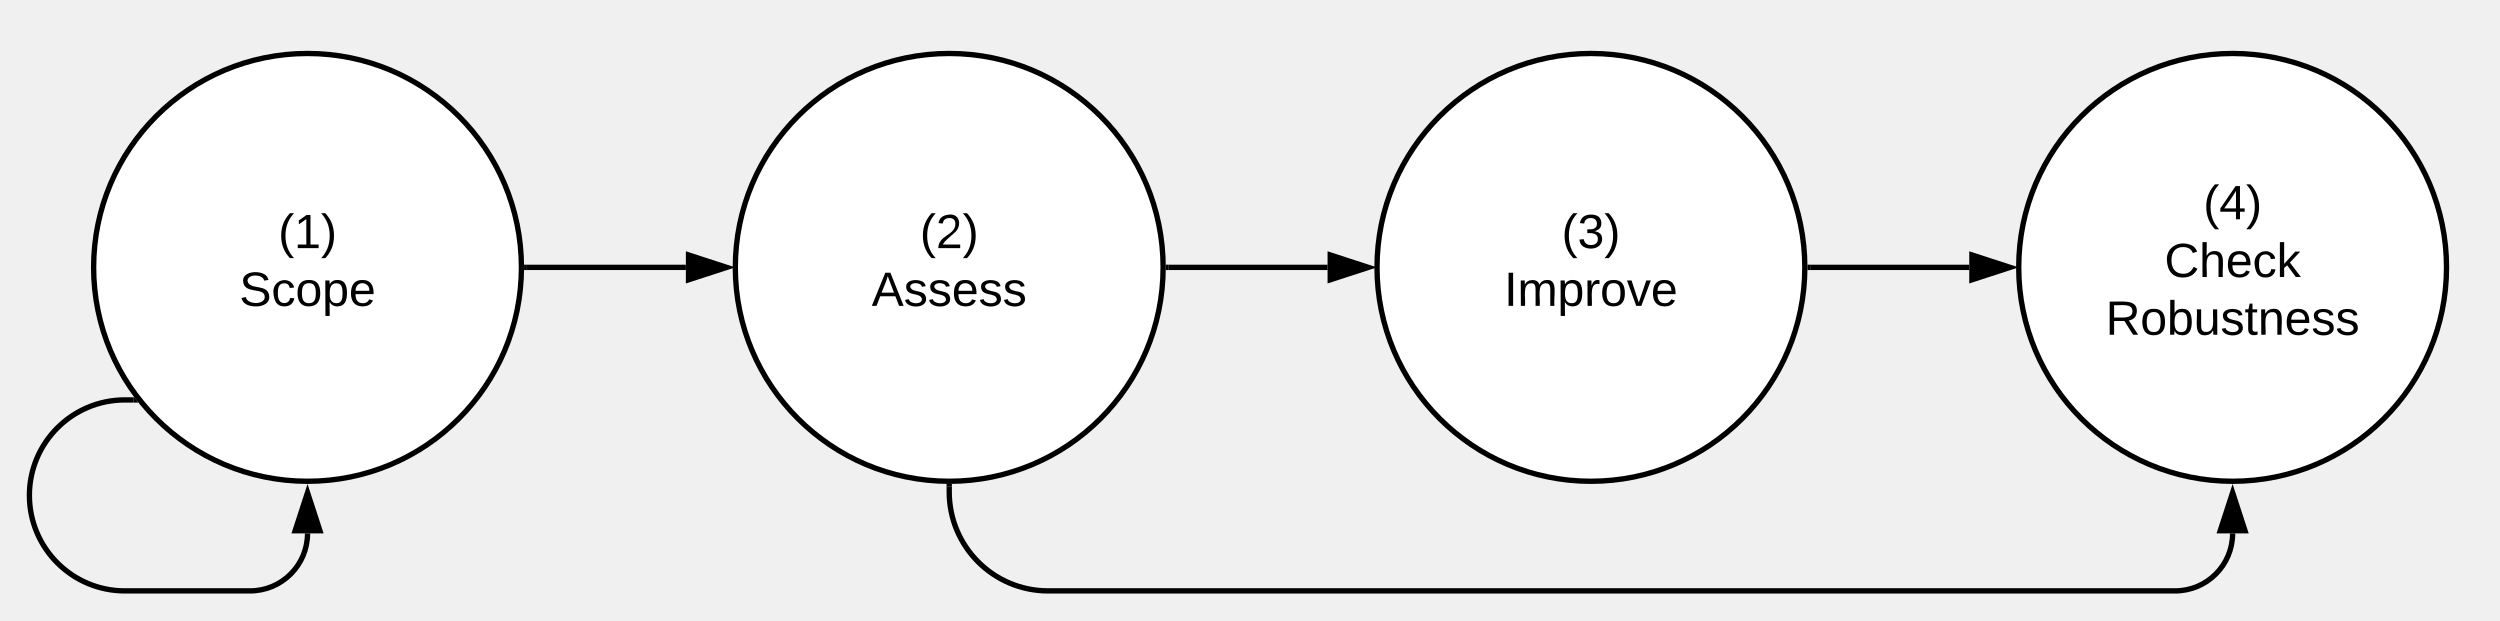
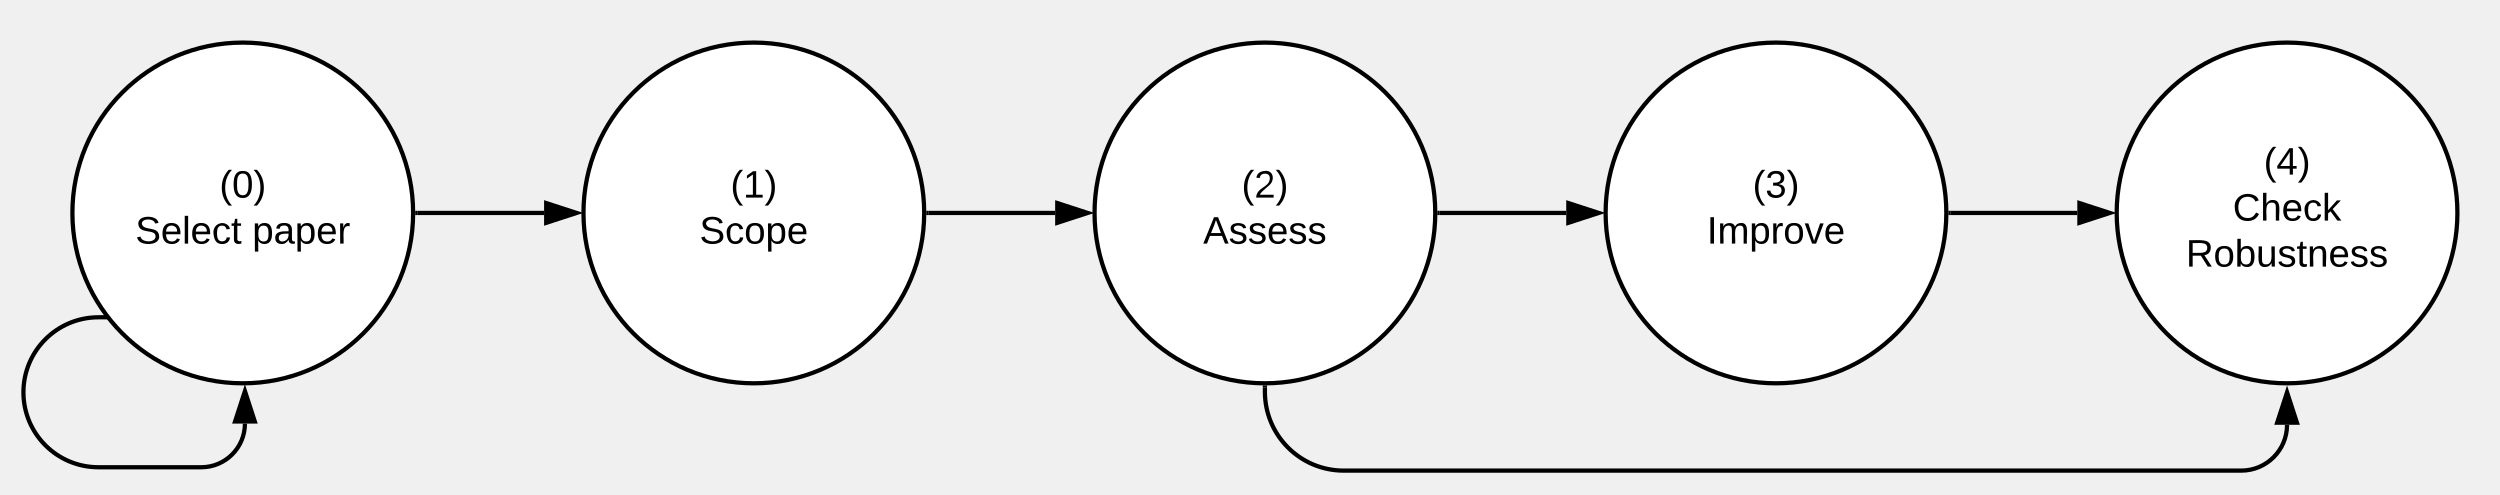
- <svg xmlns="http://www.w3.org/2000/svg" xmlns:ns1="lucid" xmlns:xlink="http://www.w3.org/1999/xlink" width="935.02" height="232">
-   <g transform="translate(-284.9824 -220)" ns1:page-tab-id="0_0">
+ <svg xmlns="http://www.w3.org/2000/svg" xmlns:ns1="lucid" xmlns:xlink="http://www.w3.org/1999/xlink" width="1174" height="232">
+   <g transform="translate(-46 -220)" ns1:page-tab-id="0_0">
    <path d="M480 320c0 44.18-35.82 80-80 80s-80-35.82-80-80 35.82-80 80-80 80 35.82 80 80z" stroke="#000" stroke-width="2" fill="#fff" />
    <use xlink:href="#a" transform="matrix(1,0,0,1,325,245) translate(64.05 67.8)" />
    <use xlink:href="#b" transform="matrix(1,0,0,1,325,245) translate(49.5 89.4)" />
    <path d="M720 320c0 44.18-35.82 80-80 80s-80-35.82-80-80 35.82-80 80-80 80 35.82 80 80z" stroke="#000" stroke-width="2" fill="#fff" />
    <use xlink:href="#c" transform="matrix(1,0,0,1,565,245) translate(64.05 67.8)" />
    <use xlink:href="#d" transform="matrix(1,0,0,1,565,245) translate(46 89.4)" />
    <path d="M862 360h58.5M862.03 360H861" stroke="#000" stroke-width="2" fill="none" />
    <path d="M935.76 360l-14.26 4.64v-9.28z" stroke="#000" stroke-width="2" />
-     <path d="M334.98 369.57h-3.28c-19.73 0-35.72 16-35.72 35.7 0 19.74 16 35.73 35.72 35.73h46.8c11.87 0 21.5-9.63 21.5-21.5" stroke="#000" stroke-width="2" fill="none" />
-     <path d="M336.77 370.57h-1.8v-2h.23z" />
-     <path d="M400 404.24l4.64 14.26h-9.28z" stroke="#000" stroke-width="2" />
    <path d="M640 402v2c0 20.43 16.57 37 37 37h421.5c11.87 0 21.5-9.63 21.5-21.5" stroke="#000" stroke-width="2" fill="none" />
    <path d="M640 401h1v1.03h-2v-1.06z" />
    <path d="M1120 404.24l4.64 14.26h-9.28z" stroke="#000" stroke-width="2" />
    <path d="M960 320c0 44.18-35.82 80-80 80s-80-35.82-80-80 35.82-80 80-80 80 35.82 80 80z" stroke="#000" stroke-width="2" fill="#fff" />
    <use xlink:href="#e" transform="matrix(1,0,0,1,805,245) translate(64.05 67.8)" />
    <use xlink:href="#f" transform="matrix(1,0,0,1,805,245) translate(42.55 89.4)" />
    <path d="M1200 320c0 44.18-35.82 80-80 80s-80-35.82-80-80 35.82-80 80-80 80 35.82 80 80z" stroke="#000" stroke-width="2" fill="#fff" />
    <use xlink:href="#g" transform="matrix(1,0,0,1,1045,245) translate(64.05 57)" />
    <use xlink:href="#h" transform="matrix(1,0,0,1,1045,245) translate(49.525 78.6)" />
    <use xlink:href="#i" transform="matrix(1,0,0,1,1045,245) translate(27.525 100.2)" />
    <path d="M482 320h59.5" stroke="#000" stroke-width="2" fill="none" />
    <path d="M482.03 321h-1.06l.03-1v-1h1.03z" />
    <path d="M556.76 320l-14.26 4.64v-9.28z" stroke="#000" stroke-width="2" />
    <path d="M722 320h59.5" stroke="#000" stroke-width="2" fill="none" />
    <path d="M722.03 321h-1.06l.03-1v-1h1.03z" />
    <path d="M796.76 320l-14.26 4.64v-9.28z" stroke="#000" stroke-width="2" />
    <path d="M962 320h59.5" stroke="#000" stroke-width="2" fill="none" />
    <path d="M962.03 321h-1.06l.03-1v-1h1.03z" />
    <path d="M1036.76 320l-14.26 4.64v-9.28z" stroke="#000" stroke-width="2" />
+     <path d="M240 320c0 44.18-35.82 80-80 80s-80-35.82-80-80 35.82-80 80-80 80 35.82 80 80z" stroke="#000" stroke-width="2" fill="#fff" />
+     <use xlink:href="#j" transform="matrix(1,0,0,1,85,245) translate(64.05 67.8)" />
+     <use xlink:href="#k" transform="matrix(1,0,0,1,85,245) translate(24.55 89.4)" />
+     <use xlink:href="#l" transform="matrix(1,0,0,1,85,245) translate(79.5 89.4)" />
+     <path d="M242 320h59.5" stroke="#000" stroke-width="2" fill="none" />
+     <path d="M242.03 321h-1.06l.03-1v-1h1.03z" />
+     <path d="M316.76 320l-14.26 4.64v-9.28z" stroke="#000" stroke-width="2" />
+     <path d="M96 369h-3.78C72.77 369 57 384.77 57 404.22c0 19.44 15.77 35.2 35.22 35.2h48.3c11.32 0 20.5-9.17 20.5-20.5M95.97 369H97" stroke="#000" stroke-width="2" fill="none" />
+     <path d="M161.02 403.67l4.63 14.26h-9.27z" stroke="#000" stroke-width="2" />
    <defs>
-       <path d="M87 75C49 33 22-17 22-94c0-76 28-126 65-167h31c-38 41-64 92-64 168S80 34 118 75H87" id="j" />
-       <path d="M27 0v-27h64v-190l-56 39v-29l58-41h29v221h61V0H27" id="k" />
-       <path d="M33-261c38 41 65 92 65 168S71 34 33 75H2C39 34 66-17 66-93S39-220 2-261h31" id="l" />
+       <path d="M87 75C49 33 22-17 22-94c0-76 28-126 65-167h31c-38 41-64 92-64 168S80 34 118 75H87" id="m" />
+       <path d="M27 0v-27h64v-190l-56 39v-29l58-41h29v221h61V0H27" id="n" />
+       <path d="M33-261c38 41 65 92 65 168S71 34 33 75H2C39 34 66-17 66-93S39-220 2-261h31" id="o" />
      <g id="a">
-         <use transform="matrix(0.05,0,0,0.05,0,0)" xlink:href="#j" />
-         <use transform="matrix(0.05,0,0,0.05,5.95,0)" xlink:href="#k" />
-         <use transform="matrix(0.05,0,0,0.05,15.95,0)" xlink:href="#l" />
+         <use transform="matrix(0.05,0,0,0.05,0,0)" xlink:href="#m" />
+         <use transform="matrix(0.05,0,0,0.05,5.95,0)" xlink:href="#n" />
+         <use transform="matrix(0.05,0,0,0.05,15.95,0)" xlink:href="#o" />
      </g>
-       <path d="M185-189c-5-48-123-54-124 2 14 75 158 14 163 119 3 78-121 87-175 55-17-10-28-26-33-46l33-7c5 56 141 63 141-1 0-78-155-14-162-118-5-82 145-84 179-34 5 7 8 16 11 25" id="m" />
-       <path d="M96-169c-40 0-48 33-48 73s9 75 48 75c24 0 41-14 43-38l32 2c-6 37-31 61-74 61-59 0-76-41-82-99-10-93 101-131 147-64 4 7 5 14 7 22l-32 3c-4-21-16-35-41-35" id="n" />
-       <path d="M100-194c62-1 85 37 85 99 1 63-27 99-86 99S16-35 15-95c0-66 28-99 85-99zM99-20c44 1 53-31 53-75 0-43-8-75-51-75s-53 32-53 75 10 74 51 75" id="o" />
-       <path d="M115-194c55 1 70 41 70 98S169 2 115 4C84 4 66-9 55-30l1 105H24l-1-265h31l2 30c10-21 28-34 59-34zm-8 174c40 0 45-34 45-75s-6-73-45-74c-42 0-51 32-51 76 0 43 10 73 51 73" id="p" />
-       <path d="M100-194c63 0 86 42 84 106H49c0 40 14 67 53 68 26 1 43-12 49-29l28 8c-11 28-37 45-77 45C44 4 14-33 15-96c1-61 26-98 85-98zm52 81c6-60-76-77-97-28-3 7-6 17-6 28h103" id="q" />
+       <path d="M185-189c-5-48-123-54-124 2 14 75 158 14 163 119 3 78-121 87-175 55-17-10-28-26-33-46l33-7c5 56 141 63 141-1 0-78-155-14-162-118-5-82 145-84 179-34 5 7 8 16 11 25" id="p" />
+       <path d="M96-169c-40 0-48 33-48 73s9 75 48 75c24 0 41-14 43-38l32 2c-6 37-31 61-74 61-59 0-76-41-82-99-10-93 101-131 147-64 4 7 5 14 7 22l-32 3c-4-21-16-35-41-35" id="q" />
+       <path d="M100-194c62-1 85 37 85 99 1 63-27 99-86 99S16-35 15-95c0-66 28-99 85-99zM99-20c44 1 53-31 53-75 0-43-8-75-51-75s-53 32-53 75 10 74 51 75" id="r" />
+       <path d="M115-194c55 1 70 41 70 98S169 2 115 4C84 4 66-9 55-30l1 105H24l-1-265h31l2 30c10-21 28-34 59-34zm-8 174c40 0 45-34 45-75s-6-73-45-74c-42 0-51 32-51 76 0 43 10 73 51 73" id="s" />
+       <path d="M100-194c63 0 86 42 84 106H49c0 40 14 67 53 68 26 1 43-12 49-29l28 8c-11 28-37 45-77 45C44 4 14-33 15-96c1-61 26-98 85-98zm52 81c6-60-76-77-97-28-3 7-6 17-6 28h103" id="t" />
      <g id="b">
+         <use transform="matrix(0.05,0,0,0.05,0,0)" xlink:href="#p" />
+         <use transform="matrix(0.05,0,0,0.05,12,0)" xlink:href="#q" />
+         <use transform="matrix(0.05,0,0,0.05,21,0)" xlink:href="#r" />
+         <use transform="matrix(0.05,0,0,0.05,31,0)" xlink:href="#s" />
+         <use transform="matrix(0.05,0,0,0.05,41,0)" xlink:href="#t" />
+       </g>
+       <path d="M101-251c82-7 93 87 43 132L82-64C71-53 59-42 53-27h129V0H18c2-99 128-94 128-182 0-28-16-43-45-43s-46 15-49 41l-32-3c6-41 34-60 81-64" id="u" />
+       <g id="c">
        <use transform="matrix(0.05,0,0,0.05,0,0)" xlink:href="#m" />
-         <use transform="matrix(0.05,0,0,0.05,12,0)" xlink:href="#n" />
-         <use transform="matrix(0.05,0,0,0.05,21,0)" xlink:href="#o" />
-         <use transform="matrix(0.05,0,0,0.05,31,0)" xlink:href="#p" />
-         <use transform="matrix(0.05,0,0,0.05,41,0)" xlink:href="#q" />
+         <use transform="matrix(0.05,0,0,0.05,5.95,0)" xlink:href="#u" />
+         <use transform="matrix(0.05,0,0,0.05,15.95,0)" xlink:href="#o" />
      </g>
-       <path d="M101-251c82-7 93 87 43 132L82-64C71-53 59-42 53-27h129V0H18c2-99 128-94 128-182 0-28-16-43-45-43s-46 15-49 41l-32-3c6-41 34-60 81-64" id="r" />
-       <g id="c">
-         <use transform="matrix(0.05,0,0,0.05,0,0)" xlink:href="#j" />
-         <use transform="matrix(0.05,0,0,0.05,5.95,0)" xlink:href="#r" />
-         <use transform="matrix(0.05,0,0,0.05,15.95,0)" xlink:href="#l" />
+       <path d="M205 0l-28-72H64L36 0H1l101-248h38L239 0h-34zm-38-99l-47-123c-12 45-31 82-46 123h93" id="v" />
+       <path d="M135-143c-3-34-86-38-87 0 15 53 115 12 119 90S17 21 10-45l28-5c4 36 97 45 98 0-10-56-113-15-118-90-4-57 82-63 122-42 12 7 21 19 24 35" id="w" />
+       <g id="d">
+         <use transform="matrix(0.05,0,0,0.05,0,0)" xlink:href="#v" />
+         <use transform="matrix(0.05,0,0,0.05,12,0)" xlink:href="#w" />
+         <use transform="matrix(0.05,0,0,0.05,21,0)" xlink:href="#w" />
+         <use transform="matrix(0.05,0,0,0.05,30,0)" xlink:href="#t" />
+         <use transform="matrix(0.05,0,0,0.05,40,0)" xlink:href="#w" />
+         <use transform="matrix(0.05,0,0,0.05,49,0)" xlink:href="#w" />
      </g>
-       <path d="M205 0l-28-72H64L36 0H1l101-248h38L239 0h-34zm-38-99l-47-123c-12 45-31 82-46 123h93" id="s" />
-       <path d="M135-143c-3-34-86-38-87 0 15 53 115 12 119 90S17 21 10-45l28-5c4 36 97 45 98 0-10-56-113-15-118-90-4-57 82-63 122-42 12 7 21 19 24 35" id="t" />
-       <g id="d">
+       <path d="M126-127c33 6 58 20 58 59 0 88-139 92-164 29-3-8-5-16-6-25l32-3c6 27 21 44 54 44 32 0 52-15 52-46 0-38-36-46-79-43v-28c39 1 72-4 72-42 0-27-17-43-46-43-28 0-47 15-49 41l-32-3c6-42 35-63 81-64 48-1 79 21 79 65 0 36-21 52-52 59" id="x" />
+       <g id="e">
+         <use transform="matrix(0.05,0,0,0.05,0,0)" xlink:href="#m" />
+         <use transform="matrix(0.05,0,0,0.05,5.95,0)" xlink:href="#x" />
+         <use transform="matrix(0.05,0,0,0.05,15.95,0)" xlink:href="#o" />
+       </g>
+       <path d="M33 0v-248h34V0H33" id="y" />
+       <path d="M210-169c-67 3-38 105-44 169h-31v-121c0-29-5-50-35-48C34-165 62-65 56 0H25l-1-190h30c1 10-1 24 2 32 10-44 99-50 107 0 11-21 27-35 58-36 85-2 47 119 55 194h-31v-121c0-29-5-49-35-48" id="z" />
+       <path d="M114-163C36-179 61-72 57 0H25l-1-190h30c1 12-1 29 2 39 6-27 23-49 58-41v29" id="A" />
+       <path d="M108 0H70L1-190h34L89-25l56-165h34" id="B" />
+       <g id="f">
+         <use transform="matrix(0.05,0,0,0.05,0,0)" xlink:href="#y" />
+         <use transform="matrix(0.05,0,0,0.05,5,0)" xlink:href="#z" />
+         <use transform="matrix(0.05,0,0,0.05,19.95,0)" xlink:href="#s" />
+         <use transform="matrix(0.05,0,0,0.05,29.95,0)" xlink:href="#A" />
+         <use transform="matrix(0.05,0,0,0.05,35.9,0)" xlink:href="#r" />
+         <use transform="matrix(0.05,0,0,0.05,45.9,0)" xlink:href="#B" />
+         <use transform="matrix(0.05,0,0,0.05,54.9,0)" xlink:href="#t" />
+       </g>
+       <path d="M155-56V0h-30v-56H8v-25l114-167h33v167h35v25h-35zm-30-156c-27 46-58 90-88 131h88v-131" id="C" />
+       <g id="g">
+         <use transform="matrix(0.05,0,0,0.05,0,0)" xlink:href="#m" />
+         <use transform="matrix(0.05,0,0,0.05,5.95,0)" xlink:href="#C" />
+         <use transform="matrix(0.05,0,0,0.05,15.95,0)" xlink:href="#o" />
+       </g>
+       <path d="M212-179c-10-28-35-45-73-45-59 0-87 40-87 99 0 60 29 101 89 101 43 0 62-24 78-52l27 14C228-24 195 4 139 4 59 4 22-46 18-125c-6-104 99-153 187-111 19 9 31 26 39 46" id="D" />
+       <path d="M106-169C34-169 62-67 57 0H25v-261h32l-1 103c12-21 28-36 61-36 89 0 53 116 60 194h-32v-121c2-32-8-49-39-48" id="E" />
+       <path d="M143 0L79-87 56-68V0H24v-261h32v163l83-92h37l-77 82L181 0h-38" id="F" />
+       <g id="h">
+         <use transform="matrix(0.05,0,0,0.05,0,0)" xlink:href="#D" />
+         <use transform="matrix(0.05,0,0,0.05,12.95,0)" xlink:href="#E" />
+         <use transform="matrix(0.05,0,0,0.05,22.95,0)" xlink:href="#t" />
+         <use transform="matrix(0.05,0,0,0.05,32.95,0)" xlink:href="#q" />
+         <use transform="matrix(0.05,0,0,0.05,41.95,0)" xlink:href="#F" />
+       </g>
+       <path d="M233-177c-1 41-23 64-60 70L243 0h-38l-65-103H63V0H30v-248c88 3 205-21 203 71zM63-129c60-2 137 13 137-47 0-61-80-42-137-45v92" id="G" />
+       <path d="M115-194c53 0 69 39 70 98 0 66-23 100-70 100C84 3 66-7 56-30L54 0H23l1-261h32v101c10-23 28-34 59-34zm-8 174c40 0 45-34 45-75 0-40-5-75-45-74-42 0-51 32-51 76 0 43 10 73 51 73" id="H" />
+       <path d="M84 4C-5 8 30-112 23-190h32v120c0 31 7 50 39 49 72-2 45-101 50-169h31l1 190h-30c-1-10 1-25-2-33-11 22-28 36-60 37" id="I" />
+       <path d="M59-47c-2 24 18 29 38 22v24C64 9 27 4 27-40v-127H5v-23h24l9-43h21v43h35v23H59v120" id="J" />
+       <path d="M117-194c89-4 53 116 60 194h-32v-121c0-31-8-49-39-48C34-167 62-67 57 0H25l-1-190h30c1 10-1 24 2 32 11-22 29-35 61-36" id="K" />
+       <g id="i">
+         <use transform="matrix(0.05,0,0,0.05,0,0)" xlink:href="#G" />
+         <use transform="matrix(0.05,0,0,0.05,12.95,0)" xlink:href="#r" />
+         <use transform="matrix(0.05,0,0,0.05,22.95,0)" xlink:href="#H" />
+         <use transform="matrix(0.05,0,0,0.05,32.95,0)" xlink:href="#I" />
+         <use transform="matrix(0.05,0,0,0.05,42.95,0)" xlink:href="#w" />
+         <use transform="matrix(0.05,0,0,0.05,51.95,0)" xlink:href="#J" />
+         <use transform="matrix(0.05,0,0,0.05,56.95,0)" xlink:href="#K" />
+         <use transform="matrix(0.05,0,0,0.05,66.95,0)" xlink:href="#t" />
+         <use transform="matrix(0.05,0,0,0.05,76.95,0)" xlink:href="#w" />
+         <use transform="matrix(0.05,0,0,0.05,85.95,0)" xlink:href="#w" />
+       </g>
+       <path d="M101-251c68 0 85 55 85 127S166 4 100 4C33 4 14-52 14-124c0-73 17-127 87-127zm-1 229c47 0 54-49 54-102s-4-102-53-102c-51 0-55 48-55 102 0 53 5 102 54 102" id="L" />
+       <g id="j">
+         <use transform="matrix(0.05,0,0,0.05,0,0)" xlink:href="#m" />
+         <use transform="matrix(0.05,0,0,0.05,5.95,0)" xlink:href="#L" />
+         <use transform="matrix(0.05,0,0,0.05,15.95,0)" xlink:href="#o" />
+       </g>
+       <path d="M24 0v-261h32V0H24" id="M" />
+       <g id="k">
+         <use transform="matrix(0.05,0,0,0.05,0,0)" xlink:href="#p" />
+         <use transform="matrix(0.05,0,0,0.05,12,0)" xlink:href="#t" />
+         <use transform="matrix(0.05,0,0,0.05,22,0)" xlink:href="#M" />
+         <use transform="matrix(0.05,0,0,0.05,25.95,0)" xlink:href="#t" />
+         <use transform="matrix(0.05,0,0,0.05,35.95,0)" xlink:href="#q" />
+         <use transform="matrix(0.05,0,0,0.05,44.95,0)" xlink:href="#J" />
+       </g>
+       <path d="M141-36C126-15 110 5 73 4 37 3 15-17 15-53c-1-64 63-63 125-63 3-35-9-54-41-54-24 1-41 7-42 31l-33-3c5-37 33-52 76-52 45 0 72 20 72 64v82c-1 20 7 32 28 27v20c-31 9-61-2-59-35zM48-53c0 20 12 33 32 33 41-3 63-29 60-74-43 2-92-5-92 41" id="N" />
+       <g id="l">
        <use transform="matrix(0.05,0,0,0.05,0,0)" xlink:href="#s" />
-         <use transform="matrix(0.05,0,0,0.05,12,0)" xlink:href="#t" />
-         <use transform="matrix(0.05,0,0,0.05,21,0)" xlink:href="#t" />
-         <use transform="matrix(0.05,0,0,0.05,30,0)" xlink:href="#q" />
-         <use transform="matrix(0.05,0,0,0.05,40,0)" xlink:href="#t" />
-         <use transform="matrix(0.05,0,0,0.05,49,0)" xlink:href="#t" />
-       </g>
-       <path d="M126-127c33 6 58 20 58 59 0 88-139 92-164 29-3-8-5-16-6-25l32-3c6 27 21 44 54 44 32 0 52-15 52-46 0-38-36-46-79-43v-28c39 1 72-4 72-42 0-27-17-43-46-43-28 0-47 15-49 41l-32-3c6-42 35-63 81-64 48-1 79 21 79 65 0 36-21 52-52 59" id="u" />
-       <g id="e">
-         <use transform="matrix(0.05,0,0,0.05,0,0)" xlink:href="#j" />
-         <use transform="matrix(0.05,0,0,0.05,5.95,0)" xlink:href="#u" />
-         <use transform="matrix(0.05,0,0,0.05,15.95,0)" xlink:href="#l" />
-       </g>
-       <path d="M33 0v-248h34V0H33" id="v" />
-       <path d="M210-169c-67 3-38 105-44 169h-31v-121c0-29-5-50-35-48C34-165 62-65 56 0H25l-1-190h30c1 10-1 24 2 32 10-44 99-50 107 0 11-21 27-35 58-36 85-2 47 119 55 194h-31v-121c0-29-5-49-35-48" id="w" />
-       <path d="M114-163C36-179 61-72 57 0H25l-1-190h30c1 12-1 29 2 39 6-27 23-49 58-41v29" id="x" />
-       <path d="M108 0H70L1-190h34L89-25l56-165h34" id="y" />
-       <g id="f">
-         <use transform="matrix(0.05,0,0,0.05,0,0)" xlink:href="#v" />
-         <use transform="matrix(0.05,0,0,0.05,5,0)" xlink:href="#w" />
-         <use transform="matrix(0.05,0,0,0.05,19.95,0)" xlink:href="#p" />
-         <use transform="matrix(0.05,0,0,0.05,29.95,0)" xlink:href="#x" />
-         <use transform="matrix(0.05,0,0,0.05,35.9,0)" xlink:href="#o" />
-         <use transform="matrix(0.05,0,0,0.05,45.9,0)" xlink:href="#y" />
-         <use transform="matrix(0.05,0,0,0.05,54.9,0)" xlink:href="#q" />
-       </g>
-       <path d="M155-56V0h-30v-56H8v-25l114-167h33v167h35v25h-35zm-30-156c-27 46-58 90-88 131h88v-131" id="z" />
-       <g id="g">
-         <use transform="matrix(0.05,0,0,0.05,0,0)" xlink:href="#j" />
-         <use transform="matrix(0.05,0,0,0.05,5.95,0)" xlink:href="#z" />
-         <use transform="matrix(0.05,0,0,0.05,15.95,0)" xlink:href="#l" />
-       </g>
-       <path d="M212-179c-10-28-35-45-73-45-59 0-87 40-87 99 0 60 29 101 89 101 43 0 62-24 78-52l27 14C228-24 195 4 139 4 59 4 22-46 18-125c-6-104 99-153 187-111 19 9 31 26 39 46" id="A" />
-       <path d="M106-169C34-169 62-67 57 0H25v-261h32l-1 103c12-21 28-36 61-36 89 0 53 116 60 194h-32v-121c2-32-8-49-39-48" id="B" />
-       <path d="M143 0L79-87 56-68V0H24v-261h32v163l83-92h37l-77 82L181 0h-38" id="C" />
-       <g id="h">
-         <use transform="matrix(0.05,0,0,0.05,0,0)" xlink:href="#A" />
-         <use transform="matrix(0.05,0,0,0.05,12.95,0)" xlink:href="#B" />
-         <use transform="matrix(0.05,0,0,0.05,22.95,0)" xlink:href="#q" />
-         <use transform="matrix(0.05,0,0,0.05,32.95,0)" xlink:href="#n" />
-         <use transform="matrix(0.05,0,0,0.05,41.95,0)" xlink:href="#C" />
-       </g>
-       <path d="M233-177c-1 41-23 64-60 70L243 0h-38l-65-103H63V0H30v-248c88 3 205-21 203 71zM63-129c60-2 137 13 137-47 0-61-80-42-137-45v92" id="D" />
-       <path d="M115-194c53 0 69 39 70 98 0 66-23 100-70 100C84 3 66-7 56-30L54 0H23l1-261h32v101c10-23 28-34 59-34zm-8 174c40 0 45-34 45-75 0-40-5-75-45-74-42 0-51 32-51 76 0 43 10 73 51 73" id="E" />
-       <path d="M84 4C-5 8 30-112 23-190h32v120c0 31 7 50 39 49 72-2 45-101 50-169h31l1 190h-30c-1-10 1-25-2-33-11 22-28 36-60 37" id="F" />
-       <path d="M59-47c-2 24 18 29 38 22v24C64 9 27 4 27-40v-127H5v-23h24l9-43h21v43h35v23H59v120" id="G" />
-       <path d="M117-194c89-4 53 116 60 194h-32v-121c0-31-8-49-39-48C34-167 62-67 57 0H25l-1-190h30c1 10-1 24 2 32 11-22 29-35 61-36" id="H" />
-       <g id="i">
-         <use transform="matrix(0.05,0,0,0.05,0,0)" xlink:href="#D" />
-         <use transform="matrix(0.05,0,0,0.05,12.95,0)" xlink:href="#o" />
-         <use transform="matrix(0.05,0,0,0.05,22.95,0)" xlink:href="#E" />
-         <use transform="matrix(0.05,0,0,0.05,32.95,0)" xlink:href="#F" />
-         <use transform="matrix(0.05,0,0,0.05,42.95,0)" xlink:href="#t" />
-         <use transform="matrix(0.05,0,0,0.05,51.95,0)" xlink:href="#G" />
-         <use transform="matrix(0.05,0,0,0.05,56.95,0)" xlink:href="#H" />
-         <use transform="matrix(0.05,0,0,0.05,66.95,0)" xlink:href="#q" />
-         <use transform="matrix(0.05,0,0,0.05,76.95,0)" xlink:href="#t" />
-         <use transform="matrix(0.05,0,0,0.05,85.95,0)" xlink:href="#t" />
+         <use transform="matrix(0.05,0,0,0.05,10,0)" xlink:href="#N" />
+         <use transform="matrix(0.05,0,0,0.05,20,0)" xlink:href="#s" />
+         <use transform="matrix(0.05,0,0,0.05,30,0)" xlink:href="#t" />
+         <use transform="matrix(0.05,0,0,0.05,40,0)" xlink:href="#A" />
      </g>
    </defs>
  </g>
</svg>
